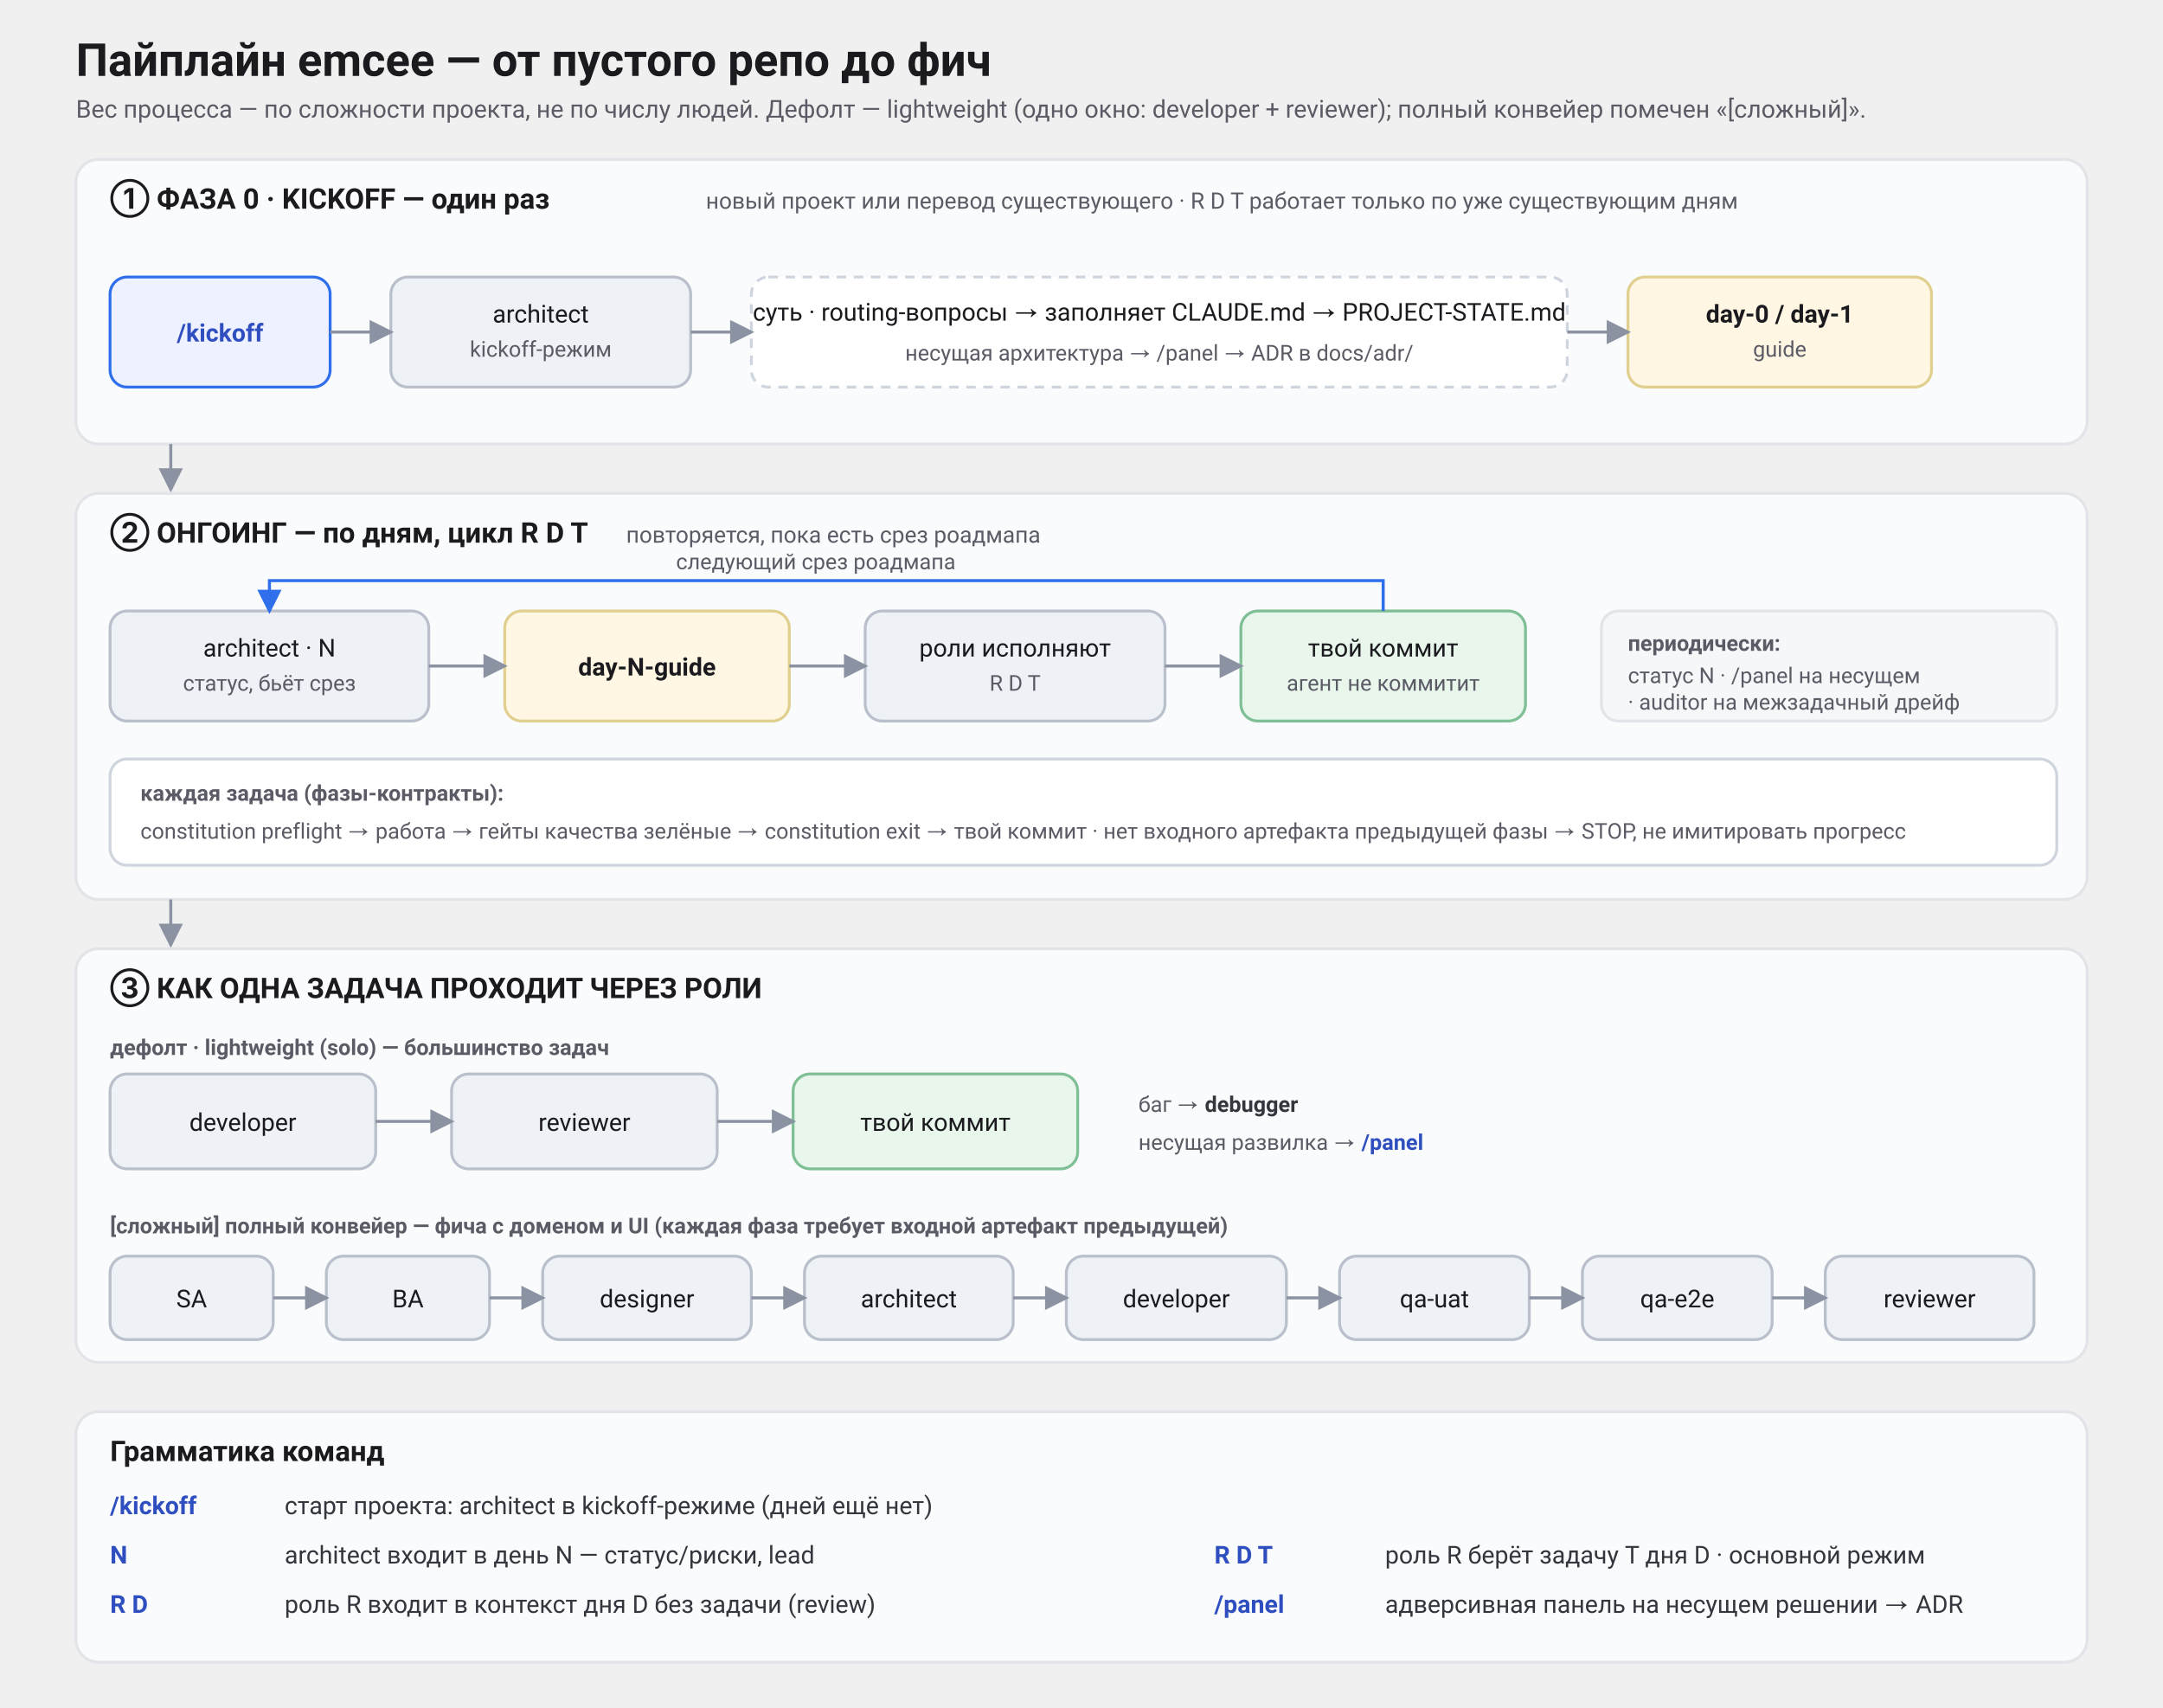
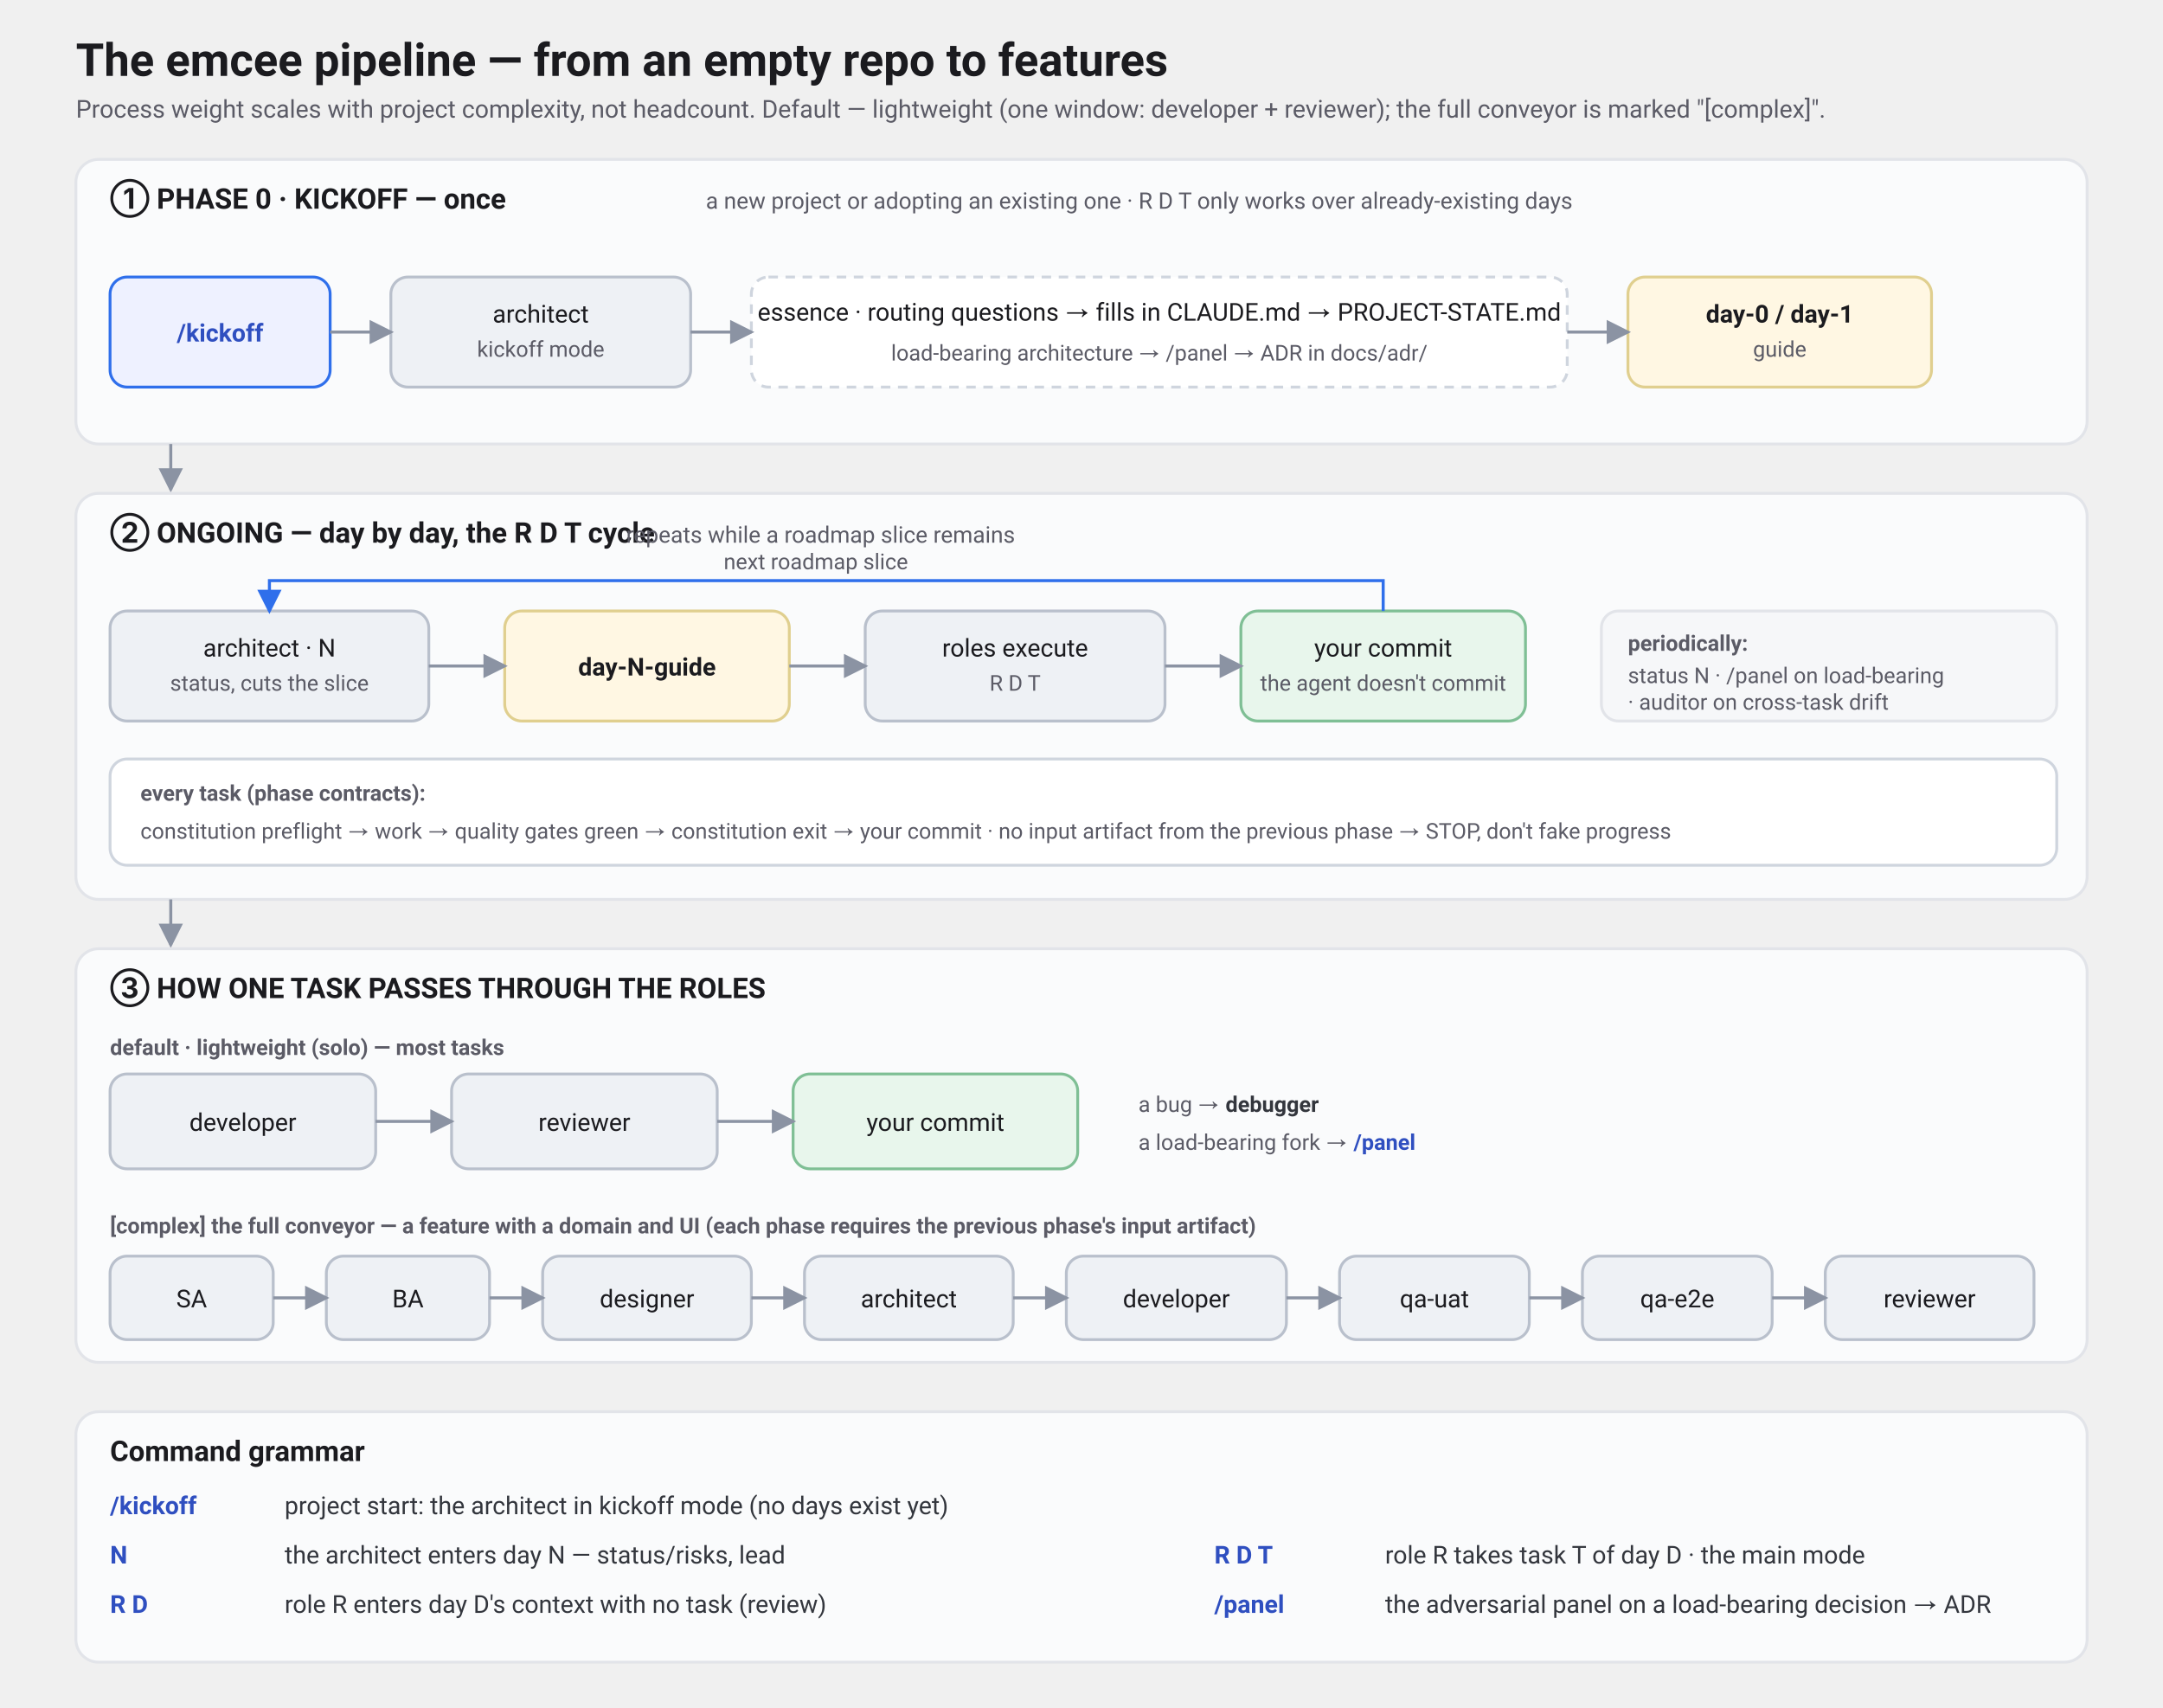
- <svg xmlns="http://www.w3.org/2000/svg" viewBox="0 0 1140 900" font-family="-apple-system,Segoe UI,Roboto,Helvetica,Arial,sans-serif" role="img" aria-label="Пайплайн emcee: kickoff, онгоинг по дням и прохождение задачи через роли">
+ <svg xmlns="http://www.w3.org/2000/svg" viewBox="0 0 1140 900" font-family="-apple-system,Segoe UI,Roboto,Helvetica,Arial,sans-serif" role="img" aria-label="The emcee pipeline: kickoff, day-by-day ongoing work, and a task passing through the roles">
  <defs>
    <marker id="ar" markerWidth="9" markerHeight="9" refX="7" refY="4" orient="auto">
      <path d="M0,0 L8,4 L0,8 Z" fill="#8b93a3" />
    </marker>
    <marker id="arb" markerWidth="9" markerHeight="9" refX="7" refY="4" orient="auto">
      <path d="M0,0 L8,4 L0,8 Z" fill="#2f6feb" />
    </marker>
    <style>
      .title{font-size:24px;font-weight:700;fill:#1b1b1f}
      .sub{font-size:13px;fill:#5b5b66}
      .zone{fill:#fafbfc;stroke:#e2e4e9;stroke-width:1.5}
      .zhead{font-size:15px;font-weight:700;fill:#1b1b1f}
      .zhint{font-size:12px;fill:#5b5b66}
      .box{rx:9;stroke-width:1.5}
      .cmd{fill:#eef1ff;stroke:#2f6feb}
      .role{fill:#eef1f5;stroke:#b9c0cc}
      .art{fill:#fff7e3;stroke:#e0cf8f}
      .commit{fill:#e8f6ec;stroke:#7fbf95}
      .proc{fill:#ffffff;stroke:#cfd5de;stroke-dasharray:5 4}
      .bt{font-size:13px;fill:#1b1b1f;text-anchor:middle}
      .btb{font-size:13px;font-weight:700;fill:#1b1b1f;text-anchor:middle}
      .cmdt{font-size:13px;font-weight:700;fill:#2f4fc0;text-anchor:middle}
      .note{font-size:11.5px;fill:#5b5b66}
      .edge{stroke:#8b93a3;stroke-width:1.6;fill:none}
      .edgeb{stroke:#2f6feb;stroke-width:1.6;fill:none}
      .lk{font-size:13px;font-weight:700;fill:#2f4fc0}
      .ld{font-size:13px;fill:#33363d}
    </style>
  </defs>
-   <text x="40" y="40" class="title">Пайплайн emcee — от пустого репо до фич</text>
-   <text x="40" y="62" class="sub">Вес процесса — по сложности проекта, не по числу людей. Дефолт — lightweight (одно окно: developer + reviewer); полный конвейер помечен «[сложный]».</text>
+   <text x="40" y="40" class="title">The emcee pipeline — from an empty repo to features</text>
+   <text x="40" y="62" class="sub">Process weight scales with project complexity, not headcount. Default — lightweight (one window: developer + reviewer); the full conveyor is marked "[complex]".</text>
  <rect class="zone" x="40" y="84" width="1060" height="150" rx="12" />
-   <text x="58" y="110" class="zhead">①  ФАЗА 0 · KICKOFF — один раз</text>
-   <text x="372" y="110" class="zhint">новый проект или перевод существующего · R D T работает только по уже существующим дням</text>
+   <text x="58" y="110" class="zhead">①  PHASE 0 · KICKOFF — once</text>
+   <text x="372" y="110" class="zhint">a new project or adopting an existing one · R D T only works over already-existing days</text>
  <rect class="box cmd" x="58" y="146" width="116" height="58" rx="9" />
  <text x="116" y="180" class="cmdt">/kickoff</text>
  <rect class="box role" x="206" y="146" width="158" height="58" rx="9" />
  <text x="285" y="170" class="bt">architect</text>
-   <text x="285" y="188" class="note" text-anchor="middle">kickoff-режим</text>
+   <text x="285" y="188" class="note" text-anchor="middle">kickoff mode</text>
  <rect class="box proc" x="396" y="146" width="430" height="58" rx="9" />
-   <text x="611" y="169" class="bt">суть · routing-вопросы  →  заполняет CLAUDE.md  →  PROJECT-STATE.md</text>
-   <text x="611" y="190" class="note" text-anchor="middle">несущая архитектура → /panel → ADR в docs/adr/</text>
+   <text x="611" y="169" class="bt">essence · routing questions  →  fills in CLAUDE.md  →  PROJECT-STATE.md</text>
+   <text x="611" y="190" class="note" text-anchor="middle">load-bearing architecture → /panel → ADR in docs/adr/</text>
  <rect class="box art" x="858" y="146" width="160" height="58" rx="9" />
  <text x="938" y="170" class="btb">day-0 / day-1</text>
  <text x="938" y="188" class="note" text-anchor="middle">guide</text>
  <path class="edge" d="M174,175 H206" marker-end="url(#ar)" />
  <path class="edge" d="M364,175 H396" marker-end="url(#ar)" />
  <path class="edge" d="M826,175 H858" marker-end="url(#ar)" />
  <path class="edge" d="M90,234 V258" marker-end="url(#ar)" />
  <rect class="zone" x="40" y="260" width="1060" height="214" rx="12" />
-   <text x="58" y="286" class="zhead">②  ОНГОИНГ — по дням, цикл R D T</text>
-   <text x="330" y="286" class="zhint">повторяется, пока есть срез роадмапа</text>
+   <text x="58" y="286" class="zhead">②  ONGOING — day by day, the R D T cycle</text>
+   <text x="330" y="286" class="zhint">repeats while a roadmap slice remains</text>
  <rect class="box role" x="58" y="322" width="168" height="58" rx="9" />
  <text x="142" y="346" class="bt">architect · N</text>
-   <text x="142" y="364" class="note" text-anchor="middle">статус, бьёт срез</text>
+   <text x="142" y="364" class="note" text-anchor="middle">status, cuts the slice</text>
  <rect class="box art" x="266" y="322" width="150" height="58" rx="9" />
  <text x="341" y="356" class="btb">day-N-guide</text>
  <rect class="box role" x="456" y="322" width="158" height="58" rx="9" />
-   <text x="535" y="346" class="bt">роли исполняют</text>
+   <text x="535" y="346" class="bt">roles execute</text>
  <text x="535" y="364" class="note" text-anchor="middle">R D T</text>
  <rect class="box commit" x="654" y="322" width="150" height="58" rx="9" />
-   <text x="729" y="346" class="bt">твой коммит</text>
-   <text x="729" y="364" class="note" text-anchor="middle">агент не коммитит</text>
+   <text x="729" y="346" class="bt">your commit</text>
+   <text x="729" y="364" class="note" text-anchor="middle">the agent doesn't commit</text>
  <path class="edge" d="M226,351 H266" marker-end="url(#ar)" />
  <path class="edge" d="M416,351 H456" marker-end="url(#ar)" />
  <path class="edge" d="M614,351 H654" marker-end="url(#ar)" />
  <path class="edgeb" d="M729,322 V306 H142 V322" marker-end="url(#arb)" />
-   <text x="430" y="300" class="note" text-anchor="middle" fill="#2f4fc0">следующий срез роадмапа</text>
+   <text x="430" y="300" class="note" text-anchor="middle" fill="#2f4fc0">next roadmap slice</text>
  <rect x="844" y="322" width="240" height="58" rx="9" fill="#f6f7f9" stroke="#e2e4e9" stroke-width="1.5" />
-   <text x="858" y="343" class="note" font-weight="700" fill="#33363d">периодически:</text>
-   <text x="858" y="360" class="note">статус N · /panel на несущем</text>
-   <text x="858" y="374" class="note">· auditor на межзадачный дрейф</text>
+   <text x="858" y="343" class="note" font-weight="700" fill="#33363d">periodically:</text>
+   <text x="858" y="360" class="note">status N · /panel on load-bearing</text>
+   <text x="858" y="374" class="note">· auditor on cross-task drift</text>
  <rect x="58" y="400" width="1026" height="56" rx="9" fill="#ffffff" stroke="#cfd5de" stroke-width="1.5" />
-   <text x="74" y="422" class="note" font-weight="700" fill="#33363d">каждая задача (фазы-контракты):</text>
-   <text x="74" y="442" class="note">constitution preflight  →  работа  →  гейты качества зелёные  →  constitution exit  →  твой коммит   ·   нет входного артефакта предыдущей фазы → STOP, не имитировать прогресс</text>
+   <text x="74" y="422" class="note" font-weight="700" fill="#33363d">every task (phase contracts):</text>
+   <text x="74" y="442" class="note">constitution preflight  →  work  →  quality gates green  →  constitution exit  →  your commit   ·   no input artifact from the previous phase → STOP, don't fake progress</text>
  <path class="edge" d="M90,474 V498" marker-end="url(#ar)" />
  <rect class="zone" x="40" y="500" width="1060" height="218" rx="12" />
-   <text x="58" y="526" class="zhead">③  КАК ОДНА ЗАДАЧА ПРОХОДИТ ЧЕРЕЗ РОЛИ</text>
-   <text x="58" y="556" class="note" font-weight="700" fill="#33363d">дефолт · lightweight (solo) — большинство задач</text>
+   <text x="58" y="526" class="zhead">③  HOW ONE TASK PASSES THROUGH THE ROLES</text>
+   <text x="58" y="556" class="note" font-weight="700" fill="#33363d">default · lightweight (solo) — most tasks</text>
  <rect class="box role" x="58" y="566" width="140" height="50" rx="9" />
  <text x="128" y="596" class="bt">developer</text>
  <rect class="box role" x="238" y="566" width="140" height="50" rx="9" />
  <text x="308" y="596" class="bt">reviewer</text>
  <rect class="box commit" x="418" y="566" width="150" height="50" rx="9" />
-   <text x="493" y="596" class="bt">твой коммит</text>
+   <text x="493" y="596" class="bt">your commit</text>
  <path class="edge" d="M198,591 H238" marker-end="url(#ar)" />
  <path class="edge" d="M378,591 H418" marker-end="url(#ar)" />
-   <text x="600" y="586" class="note">баг  →  <tspan font-weight="700" fill="#33363d">debugger</tspan>
+   <text x="600" y="586" class="note">a bug  →  <tspan font-weight="700" fill="#33363d">debugger</tspan>
  </text>
-   <text x="600" y="606" class="note">несущая развилка  →  <tspan font-weight="700" fill="#2f4fc0">/panel</tspan>
+   <text x="600" y="606" class="note">a load-bearing fork  →  <tspan font-weight="700" fill="#2f4fc0">/panel</tspan>
  </text>
-   <text x="58" y="650" class="note" font-weight="700" fill="#33363d">[сложный] полный конвейер — фича с доменом и UI (каждая фаза требует входной артефакт предыдущей)</text>
+   <text x="58" y="650" class="note" font-weight="700" fill="#33363d">[complex] the full conveyor — a feature with a domain and UI (each phase requires the previous phase's input artifact)</text>
  <g>
    <rect class="box role" x="58" y="662" width="86" height="44" rx="8" />
    <text x="101" y="689" class="bt">SA</text>
    <rect class="box role" x="172" y="662" width="86" height="44" rx="8" />
    <text x="215" y="689" class="bt">BA</text>
    <rect class="box role" x="286" y="662" width="110" height="44" rx="8" />
    <text x="341" y="689" class="bt">designer</text>
    <rect class="box role" x="424" y="662" width="110" height="44" rx="8" />
    <text x="479" y="689" class="bt">architect</text>
    <rect class="box role" x="562" y="662" width="116" height="44" rx="8" />
    <text x="620" y="689" class="bt">developer</text>
    <rect class="box role" x="706" y="662" width="100" height="44" rx="8" />
    <text x="756" y="689" class="bt">qa-uat</text>
    <rect class="box role" x="834" y="662" width="100" height="44" rx="8" />
    <text x="884" y="689" class="bt">qa-e2e</text>
    <rect class="box role" x="962" y="662" width="110" height="44" rx="8" />
    <text x="1017" y="689" class="bt">reviewer</text>
    <path class="edge" d="M144,684 H172" marker-end="url(#ar)" />
    <path class="edge" d="M258,684 H286" marker-end="url(#ar)" />
    <path class="edge" d="M396,684 H424" marker-end="url(#ar)" />
    <path class="edge" d="M534,684 H562" marker-end="url(#ar)" />
    <path class="edge" d="M678,684 H706" marker-end="url(#ar)" />
    <path class="edge" d="M806,684 H834" marker-end="url(#ar)" />
    <path class="edge" d="M934,684 H962" marker-end="url(#ar)" />
  </g>
  <rect class="zone" x="40" y="744" width="1060" height="132" rx="12" />
-   <text x="58" y="770" class="zhead">Грамматика команд</text>
+   <text x="58" y="770" class="zhead">Command grammar</text>
  <g>
    <text x="58" y="798" class="lk">/kickoff</text>
-     <text x="150" y="798" class="ld">старт проекта: architect в kickoff-режиме (дней ещё нет)</text>
+     <text x="150" y="798" class="ld">project start: the architect in kickoff mode (no days exist yet)</text>
    <text x="58" y="824" class="lk">N</text>
-     <text x="150" y="824" class="ld">architect входит в день N — статус/риски, lead</text>
+     <text x="150" y="824" class="ld">the architect enters day N — status/risks, lead</text>
    <text x="58" y="850" class="lk">R D</text>
-     <text x="150" y="850" class="ld">роль R входит в контекст дня D без задачи (review)</text>
+     <text x="150" y="850" class="ld">role R enters day D's context with no task (review)</text>
    <text x="640" y="824" class="lk">R D T</text>
-     <text x="730" y="824" class="ld">роль R берёт задачу T дня D · основной режим</text>
+     <text x="730" y="824" class="ld">role R takes task T of day D · the main mode</text>
    <text x="640" y="850" class="lk">/panel</text>
-     <text x="730" y="850" class="ld">адверсивная панель на несущем решении → ADR</text>
+     <text x="730" y="850" class="ld">the adversarial panel on a load-bearing decision → ADR</text>
  </g>
</svg>
